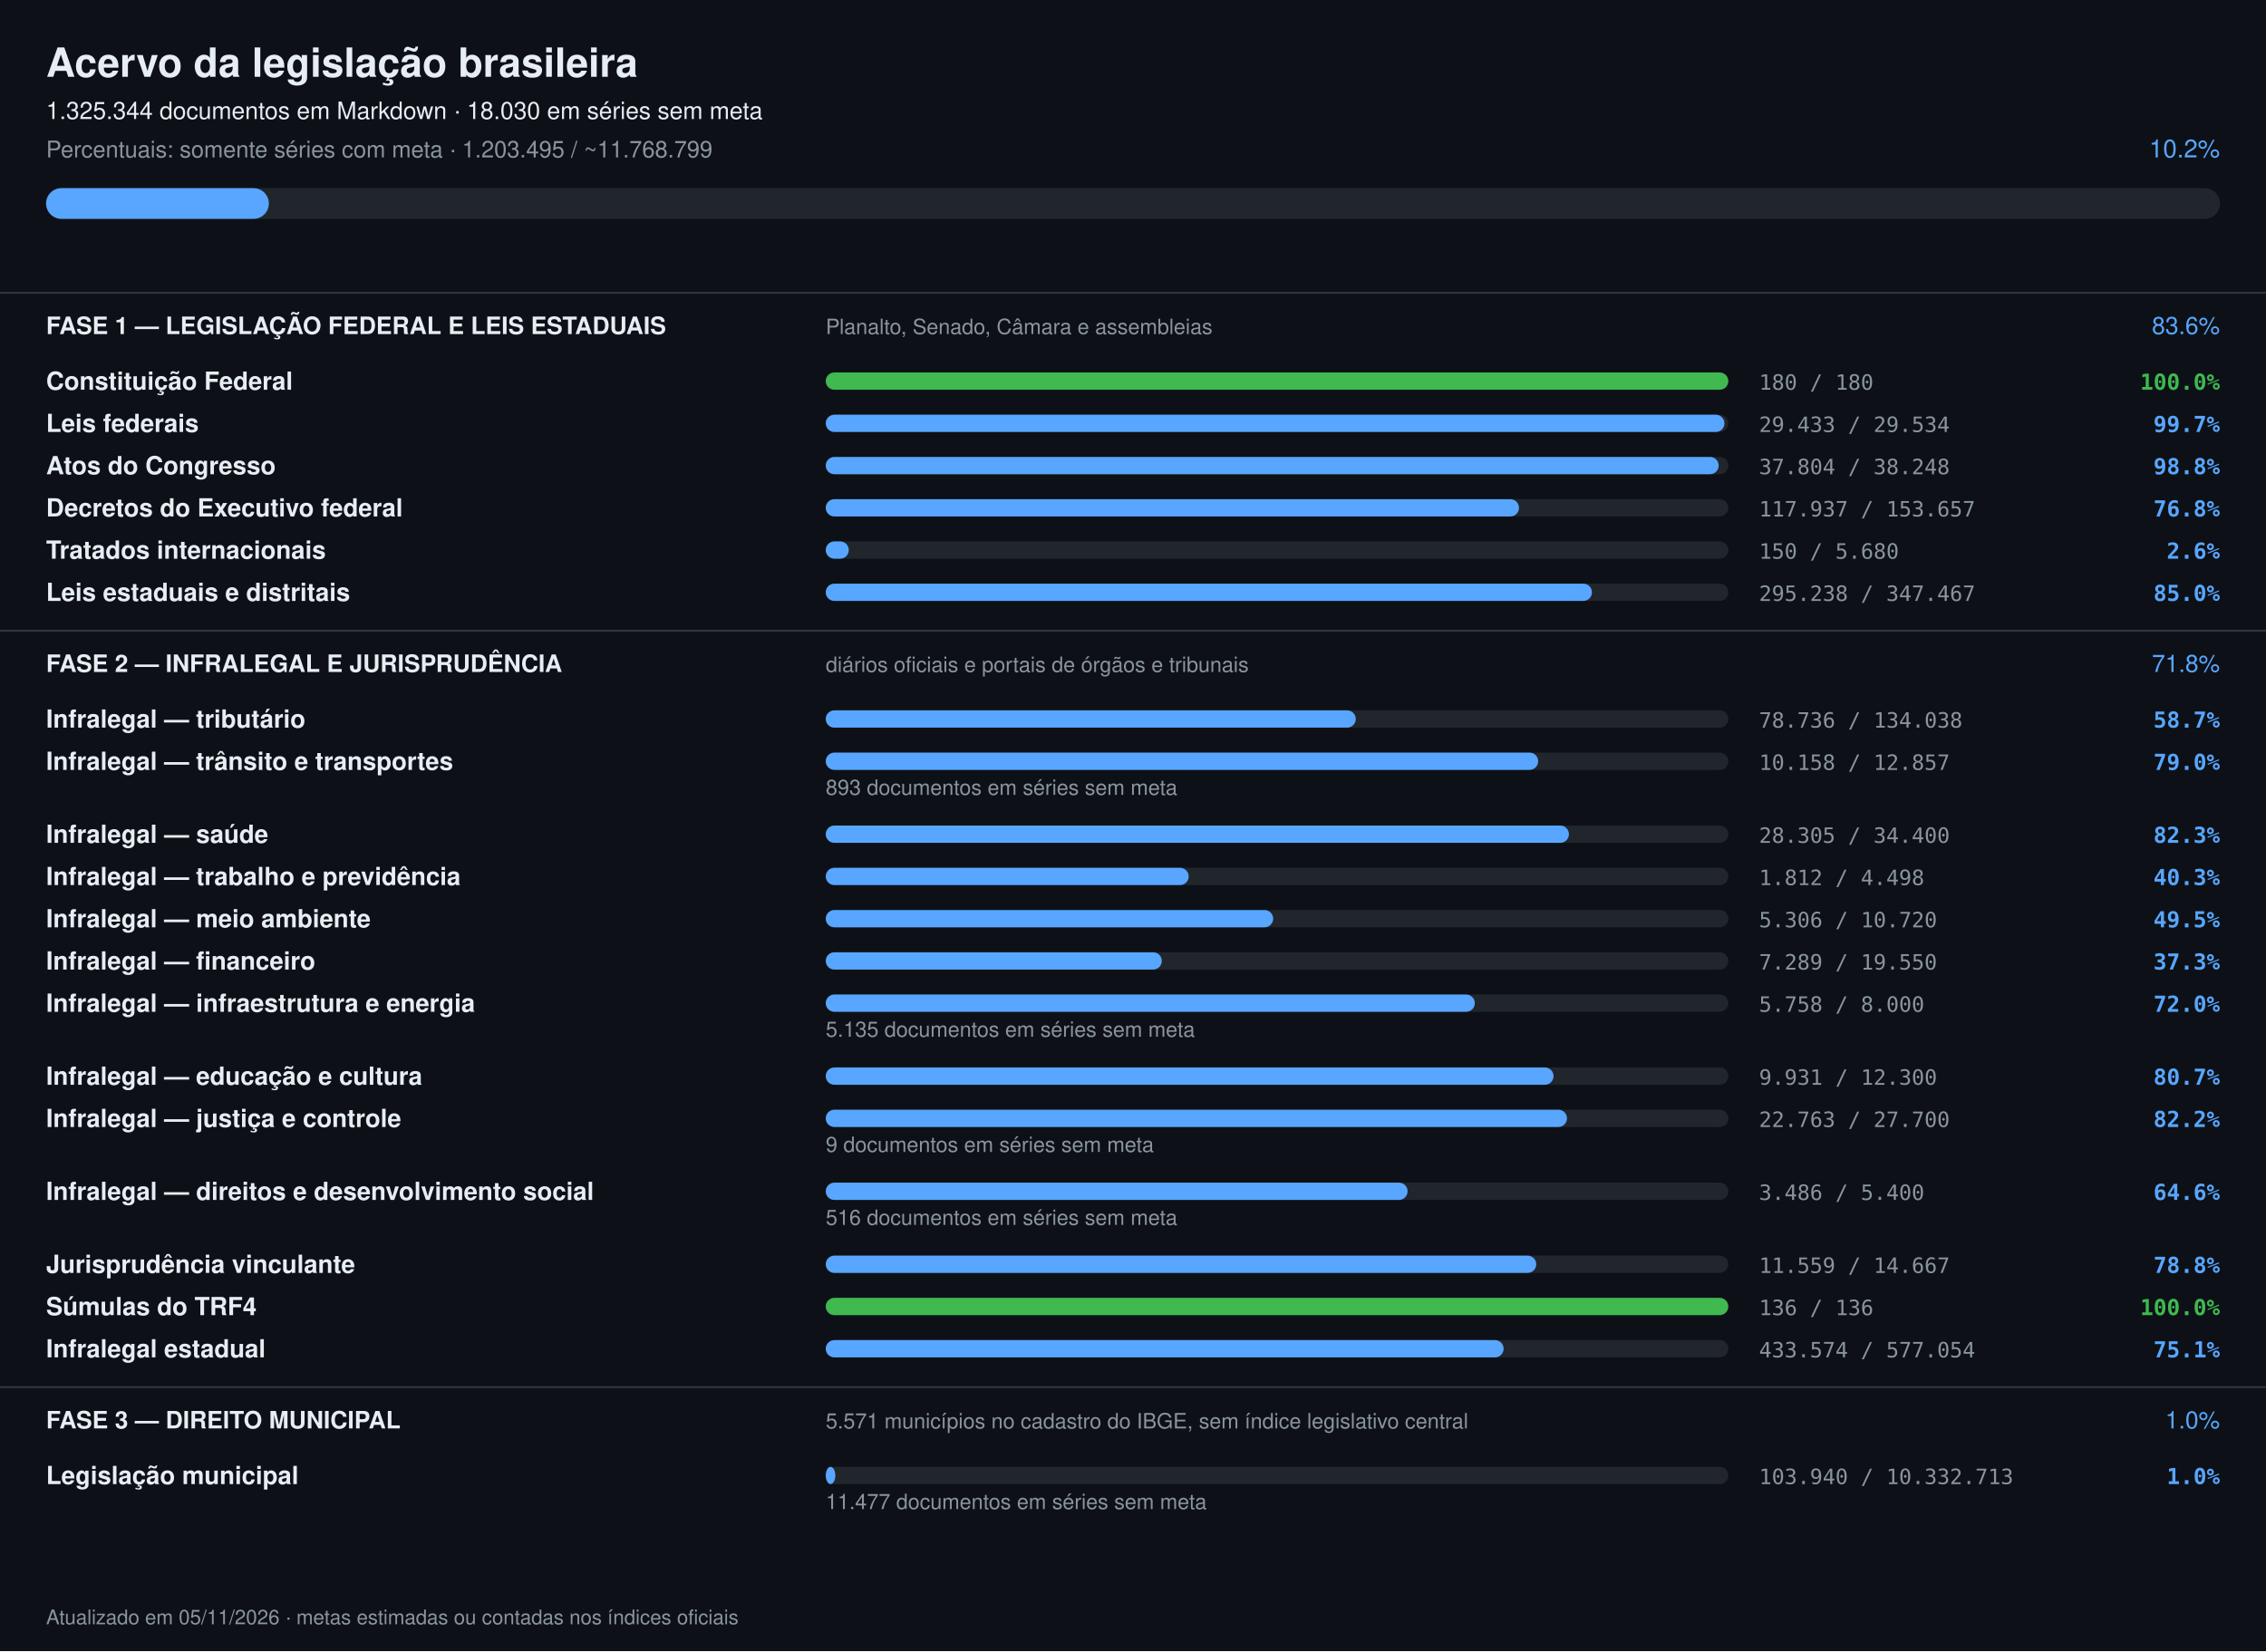
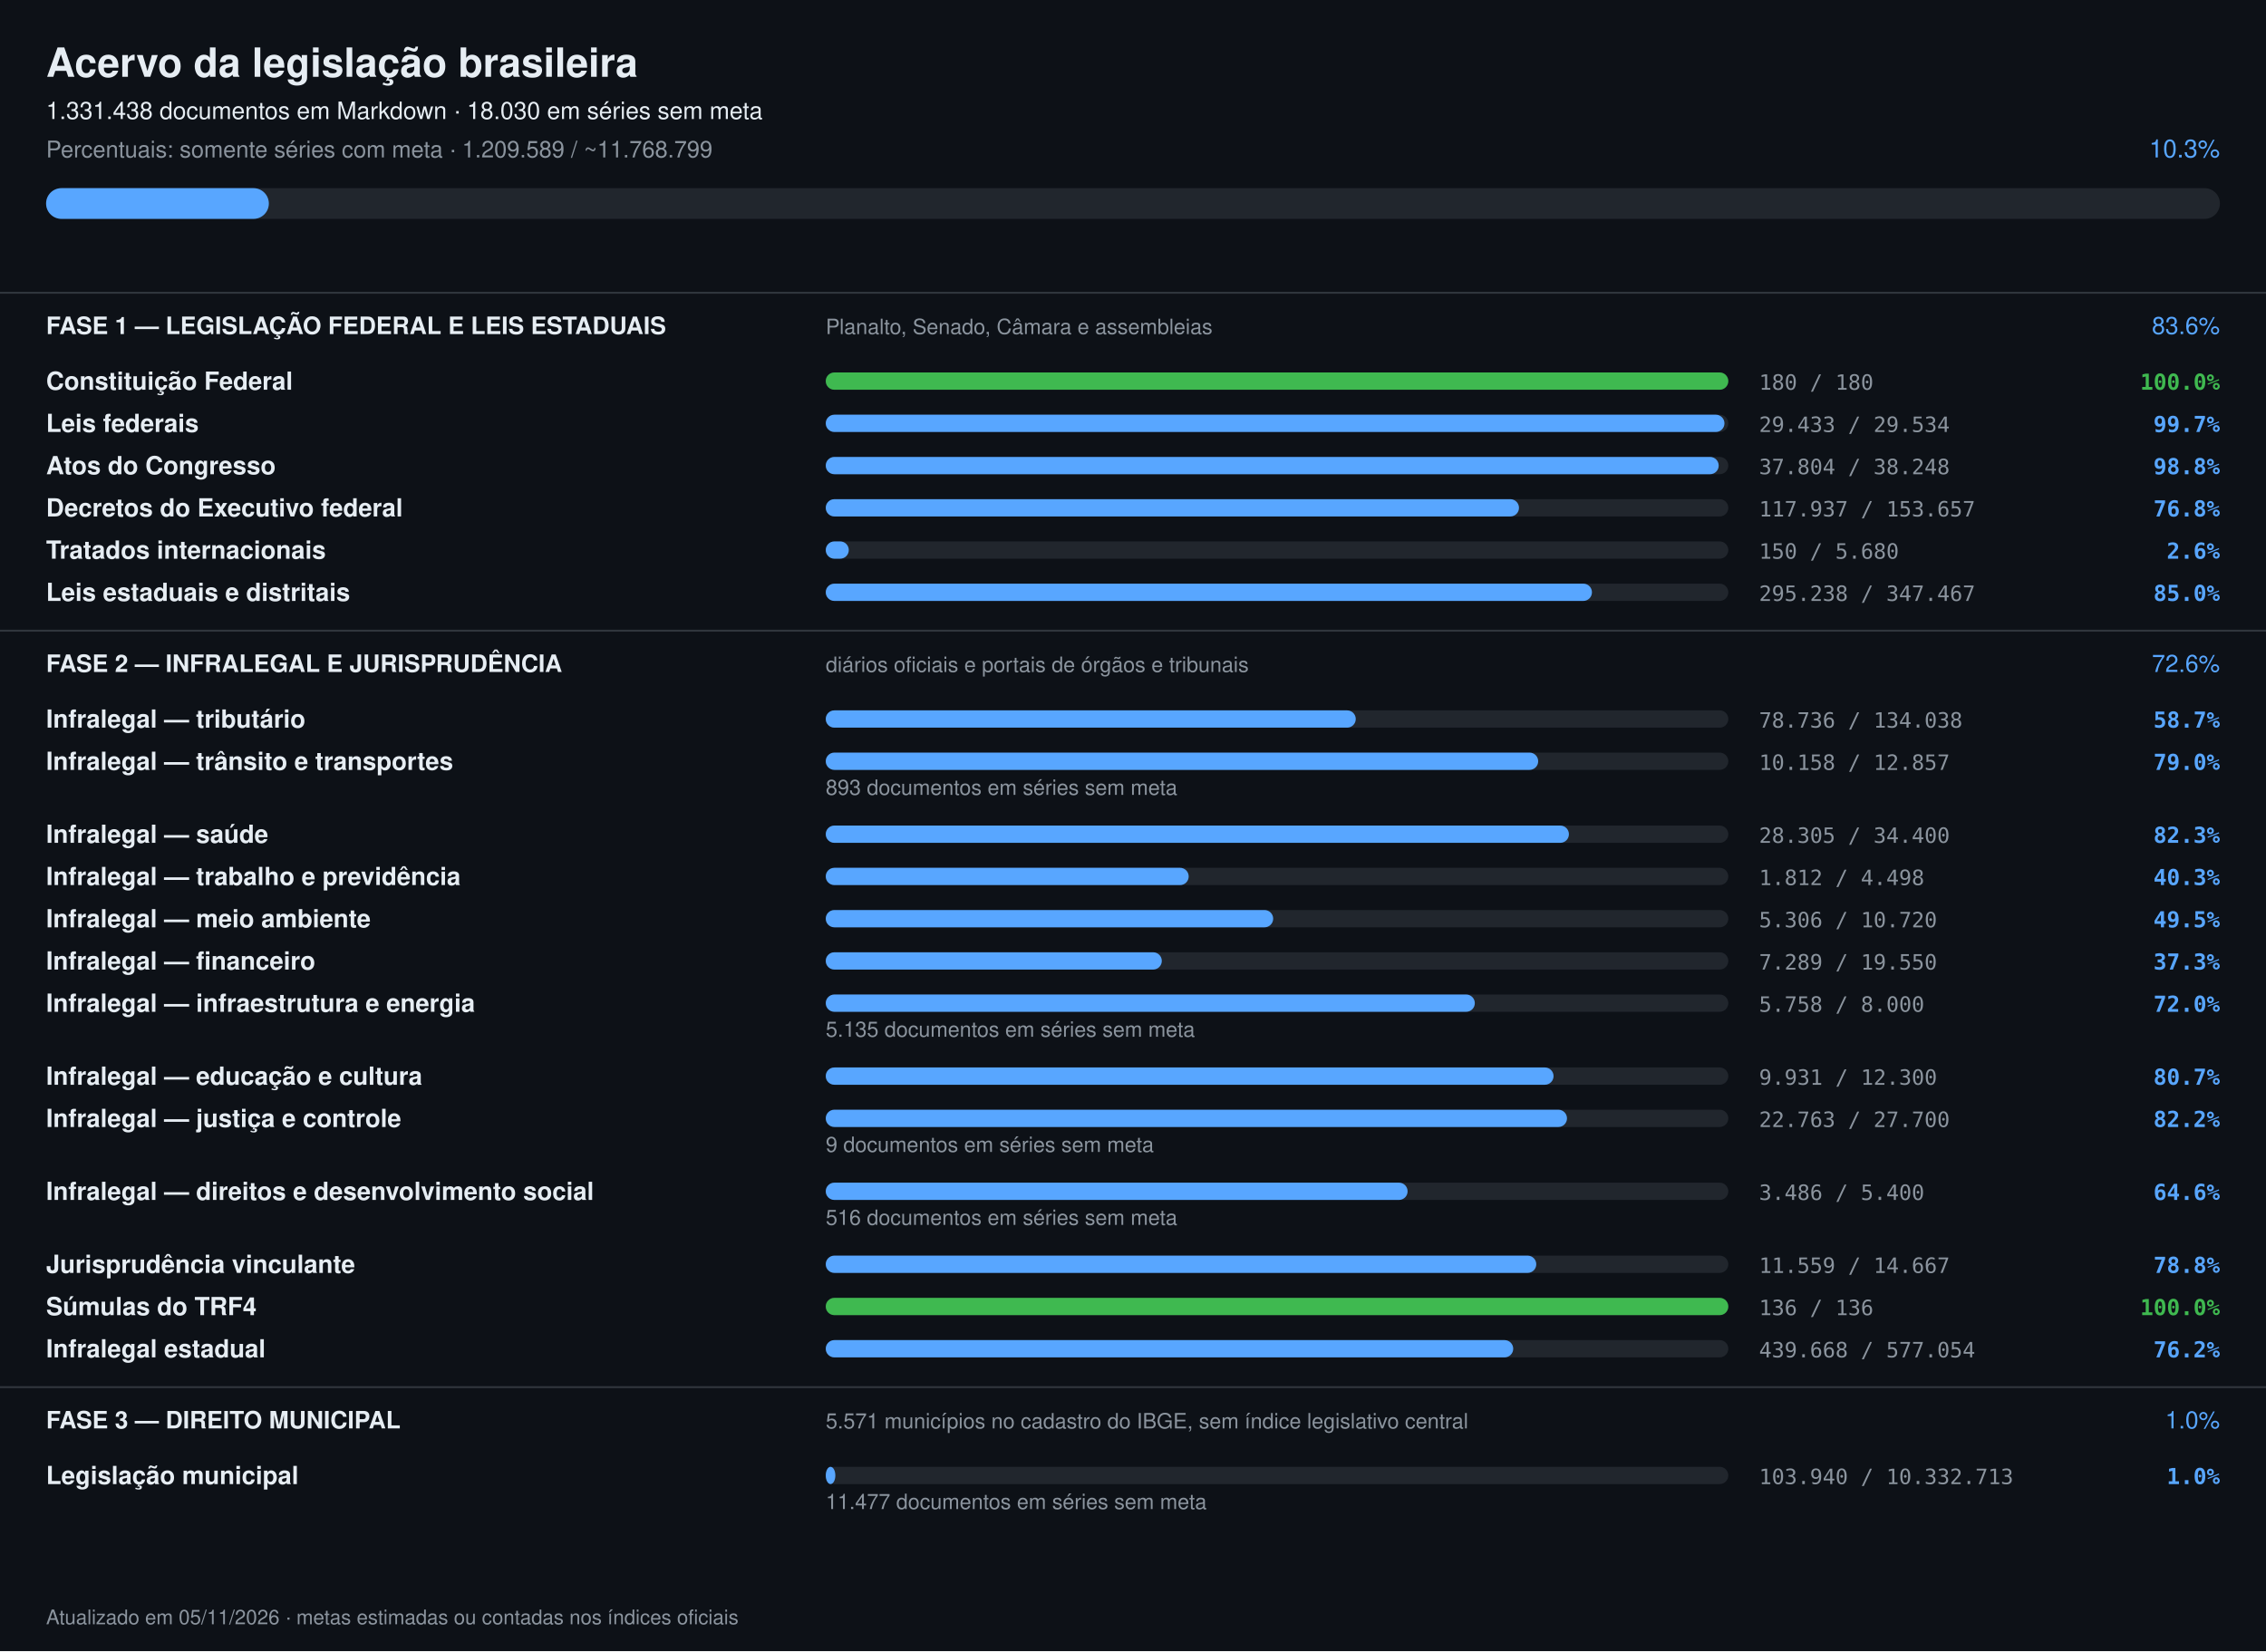
<svg xmlns="http://www.w3.org/2000/svg" width="1180" height="860" viewBox="0 0 1180 860" font-family="-apple-system,Segoe UI,Helvetica,Arial,sans-serif">
  <rect width="1180" height="860" fill="#0d1117" />
  <text x="24" y="40" font-size="21" font-weight="700" fill="#e6edf3">Acervo da legislação brasileira</text>
-   <text x="24" y="62" font-size="12.5" fill="#e6edf3">1.325.344 documentos em Markdown · 18.030 em séries sem meta</text>
-   <text x="24" y="82" font-size="12" fill="#8b949e">Percentuais: somente séries com meta · 1.203.495 / ~11.768.799</text>
-   <text x="1156" y="82" font-size="13" text-anchor="end" fill="#58a6ff">10.2%</text>
+   <text x="24" y="62" font-size="12.5" fill="#e6edf3">1.331.438 documentos em Markdown · 18.030 em séries sem meta</text>
+   <text x="24" y="82" font-size="12" fill="#8b949e">Percentuais: somente séries com meta · 1.209.589 / ~11.768.799</text>
+   <text x="1156" y="82" font-size="13" text-anchor="end" fill="#58a6ff">10.3%</text>
  <rect x="24" y="98" width="1132" height="16" rx="8" fill="#21262d" />
  <rect x="24" y="98" width="116" height="16" rx="8" fill="#58a6ff" />
  <rect x="0" y="152" width="1180" height="1" fill="#30363d" />
  <text x="24" y="174" font-size="12.5" font-weight="700" fill="#e6edf3">FASE 1 — LEGISLAÇÃO FEDERAL E LEIS ESTADUAIS</text>
  <text x="430" y="174" font-size="11" fill="#8b949e">Planalto, Senado, Câmara e assembleias</text>
  <text x="1156" y="174" font-size="12.5" text-anchor="end" fill="#58a6ff">83.6%</text>
  <text x="24" y="203" font-size="13" font-weight="600" fill="#e6edf3">Constituição Federal</text>
  <rect x="430" y="194" width="470" height="9" rx="4.5" fill="#21262d" />
  <rect x="430" y="194" width="470" height="9" rx="4.5" fill="#3fb950" />
  <text x="916" y="203" font-size="11" fill="#8b949e" font-family="ui-monospace,monospace">180 / 180</text>
  <text x="1156" y="203" font-size="11.5" text-anchor="end" font-weight="600" fill="#3fb950" font-family="ui-monospace,monospace">100.0%</text>
  <text x="24" y="225" font-size="13" font-weight="600" fill="#e6edf3">Leis federais</text>
  <rect x="430" y="216" width="470" height="9" rx="4.5" fill="#21262d" />
  <rect x="430" y="216" width="468" height="9" rx="4.5" fill="#58a6ff" />
  <text x="916" y="225" font-size="11" fill="#8b949e" font-family="ui-monospace,monospace">29.433 / 29.534</text>
  <text x="1156" y="225" font-size="11.5" text-anchor="end" font-weight="600" fill="#58a6ff" font-family="ui-monospace,monospace">99.7%</text>
  <text x="24" y="247" font-size="13" font-weight="600" fill="#e6edf3">Atos do Congresso</text>
  <rect x="430" y="238" width="470" height="9" rx="4.5" fill="#21262d" />
  <rect x="430" y="238" width="465" height="9" rx="4.5" fill="#58a6ff" />
  <text x="916" y="247" font-size="11" fill="#8b949e" font-family="ui-monospace,monospace">37.804 / 38.248</text>
  <text x="1156" y="247" font-size="11.5" text-anchor="end" font-weight="600" fill="#58a6ff" font-family="ui-monospace,monospace">98.8%</text>
  <text x="24" y="269" font-size="13" font-weight="600" fill="#e6edf3">Decretos do Executivo federal</text>
  <rect x="430" y="260" width="470" height="9" rx="4.5" fill="#21262d" />
  <rect x="430" y="260" width="361" height="9" rx="4.5" fill="#58a6ff" />
  <text x="916" y="269" font-size="11" fill="#8b949e" font-family="ui-monospace,monospace">117.937 / 153.657</text>
  <text x="1156" y="269" font-size="11.5" text-anchor="end" font-weight="600" fill="#58a6ff" font-family="ui-monospace,monospace">76.8%</text>
  <text x="24" y="291" font-size="13" font-weight="600" fill="#e6edf3">Tratados internacionais</text>
  <rect x="430" y="282" width="470" height="9" rx="4.5" fill="#21262d" />
  <rect x="430" y="282" width="12" height="9" rx="4.5" fill="#58a6ff" />
  <text x="916" y="291" font-size="11" fill="#8b949e" font-family="ui-monospace,monospace">150 / 5.680</text>
  <text x="1156" y="291" font-size="11.5" text-anchor="end" font-weight="600" fill="#58a6ff" font-family="ui-monospace,monospace">2.6%</text>
  <text x="24" y="313" font-size="13" font-weight="600" fill="#e6edf3">Leis estaduais e distritais</text>
  <rect x="430" y="304" width="470" height="9" rx="4.5" fill="#21262d" />
  <rect x="430" y="304" width="399" height="9" rx="4.5" fill="#58a6ff" />
  <text x="916" y="313" font-size="11" fill="#8b949e" font-family="ui-monospace,monospace">295.238 / 347.467</text>
  <text x="1156" y="313" font-size="11.5" text-anchor="end" font-weight="600" fill="#58a6ff" font-family="ui-monospace,monospace">85.0%</text>
  <rect x="0" y="328" width="1180" height="1" fill="#30363d" />
  <text x="24" y="350" font-size="12.5" font-weight="700" fill="#e6edf3">FASE 2 — INFRALEGAL E JURISPRUDÊNCIA</text>
  <text x="430" y="350" font-size="11" fill="#8b949e">diários oficiais e portais de órgãos e tribunais</text>
-   <text x="1156" y="350" font-size="12.5" text-anchor="end" fill="#58a6ff">71.8%</text>
+   <text x="1156" y="350" font-size="12.5" text-anchor="end" fill="#58a6ff">72.6%</text>
  <text x="24" y="379" font-size="13" font-weight="600" fill="#e6edf3">Infralegal — tributário</text>
  <rect x="430" y="370" width="470" height="9" rx="4.5" fill="#21262d" />
  <rect x="430" y="370" width="276" height="9" rx="4.5" fill="#58a6ff" />
  <text x="916" y="379" font-size="11" fill="#8b949e" font-family="ui-monospace,monospace">78.736 / 134.038</text>
  <text x="1156" y="379" font-size="11.5" text-anchor="end" font-weight="600" fill="#58a6ff" font-family="ui-monospace,monospace">58.7%</text>
  <text x="24" y="401" font-size="13" font-weight="600" fill="#e6edf3">Infralegal — trânsito e transportes</text>
  <rect x="430" y="392" width="470" height="9" rx="4.5" fill="#21262d" />
  <rect x="430" y="392" width="371" height="9" rx="4.5" fill="#58a6ff" />
  <text x="916" y="401" font-size="11" fill="#8b949e" font-family="ui-monospace,monospace">10.158 / 12.857</text>
  <text x="1156" y="401" font-size="11.5" text-anchor="end" font-weight="600" fill="#58a6ff" font-family="ui-monospace,monospace">79.0%</text>
  <text x="430" y="414" font-size="11" fill="#8b949e">893 documentos em séries sem meta</text>
  <text x="24" y="439" font-size="13" font-weight="600" fill="#e6edf3">Infralegal — saúde</text>
  <rect x="430" y="430" width="470" height="9" rx="4.5" fill="#21262d" />
  <rect x="430" y="430" width="387" height="9" rx="4.5" fill="#58a6ff" />
  <text x="916" y="439" font-size="11" fill="#8b949e" font-family="ui-monospace,monospace">28.305 / 34.400</text>
  <text x="1156" y="439" font-size="11.5" text-anchor="end" font-weight="600" fill="#58a6ff" font-family="ui-monospace,monospace">82.3%</text>
  <text x="24" y="461" font-size="13" font-weight="600" fill="#e6edf3">Infralegal — trabalho e previdência</text>
  <rect x="430" y="452" width="470" height="9" rx="4.5" fill="#21262d" />
  <rect x="430" y="452" width="189" height="9" rx="4.5" fill="#58a6ff" />
  <text x="916" y="461" font-size="11" fill="#8b949e" font-family="ui-monospace,monospace">1.812 / 4.498</text>
  <text x="1156" y="461" font-size="11.5" text-anchor="end" font-weight="600" fill="#58a6ff" font-family="ui-monospace,monospace">40.3%</text>
  <text x="24" y="483" font-size="13" font-weight="600" fill="#e6edf3">Infralegal — meio ambiente</text>
  <rect x="430" y="474" width="470" height="9" rx="4.5" fill="#21262d" />
  <rect x="430" y="474" width="233" height="9" rx="4.5" fill="#58a6ff" />
  <text x="916" y="483" font-size="11" fill="#8b949e" font-family="ui-monospace,monospace">5.306 / 10.720</text>
  <text x="1156" y="483" font-size="11.5" text-anchor="end" font-weight="600" fill="#58a6ff" font-family="ui-monospace,monospace">49.5%</text>
  <text x="24" y="505" font-size="13" font-weight="600" fill="#e6edf3">Infralegal — financeiro</text>
  <rect x="430" y="496" width="470" height="9" rx="4.5" fill="#21262d" />
  <rect x="430" y="496" width="175" height="9" rx="4.5" fill="#58a6ff" />
  <text x="916" y="505" font-size="11" fill="#8b949e" font-family="ui-monospace,monospace">7.289 / 19.550</text>
  <text x="1156" y="505" font-size="11.5" text-anchor="end" font-weight="600" fill="#58a6ff" font-family="ui-monospace,monospace">37.3%</text>
  <text x="24" y="527" font-size="13" font-weight="600" fill="#e6edf3">Infralegal — infraestrutura e energia</text>
  <rect x="430" y="518" width="470" height="9" rx="4.5" fill="#21262d" />
  <rect x="430" y="518" width="338" height="9" rx="4.5" fill="#58a6ff" />
  <text x="916" y="527" font-size="11" fill="#8b949e" font-family="ui-monospace,monospace">5.758 / 8.000</text>
  <text x="1156" y="527" font-size="11.5" text-anchor="end" font-weight="600" fill="#58a6ff" font-family="ui-monospace,monospace">72.0%</text>
  <text x="430" y="540" font-size="11" fill="#8b949e">5.135 documentos em séries sem meta</text>
  <text x="24" y="565" font-size="13" font-weight="600" fill="#e6edf3">Infralegal — educação e cultura</text>
  <rect x="430" y="556" width="470" height="9" rx="4.5" fill="#21262d" />
  <rect x="430" y="556" width="379" height="9" rx="4.5" fill="#58a6ff" />
  <text x="916" y="565" font-size="11" fill="#8b949e" font-family="ui-monospace,monospace">9.931 / 12.300</text>
  <text x="1156" y="565" font-size="11.5" text-anchor="end" font-weight="600" fill="#58a6ff" font-family="ui-monospace,monospace">80.7%</text>
  <text x="24" y="587" font-size="13" font-weight="600" fill="#e6edf3">Infralegal — justiça e controle</text>
  <rect x="430" y="578" width="470" height="9" rx="4.5" fill="#21262d" />
  <rect x="430" y="578" width="386" height="9" rx="4.5" fill="#58a6ff" />
  <text x="916" y="587" font-size="11" fill="#8b949e" font-family="ui-monospace,monospace">22.763 / 27.700</text>
  <text x="1156" y="587" font-size="11.5" text-anchor="end" font-weight="600" fill="#58a6ff" font-family="ui-monospace,monospace">82.2%</text>
  <text x="430" y="600" font-size="11" fill="#8b949e">9 documentos em séries sem meta</text>
  <text x="24" y="625" font-size="13" font-weight="600" fill="#e6edf3">Infralegal — direitos e desenvolvimento social</text>
  <rect x="430" y="616" width="470" height="9" rx="4.5" fill="#21262d" />
  <rect x="430" y="616" width="303" height="9" rx="4.5" fill="#58a6ff" />
  <text x="916" y="625" font-size="11" fill="#8b949e" font-family="ui-monospace,monospace">3.486 / 5.400</text>
  <text x="1156" y="625" font-size="11.5" text-anchor="end" font-weight="600" fill="#58a6ff" font-family="ui-monospace,monospace">64.6%</text>
  <text x="430" y="638" font-size="11" fill="#8b949e">516 documentos em séries sem meta</text>
  <text x="24" y="663" font-size="13" font-weight="600" fill="#e6edf3">Jurisprudência vinculante</text>
  <rect x="430" y="654" width="470" height="9" rx="4.5" fill="#21262d" />
  <rect x="430" y="654" width="370" height="9" rx="4.5" fill="#58a6ff" />
  <text x="916" y="663" font-size="11" fill="#8b949e" font-family="ui-monospace,monospace">11.559 / 14.667</text>
  <text x="1156" y="663" font-size="11.5" text-anchor="end" font-weight="600" fill="#58a6ff" font-family="ui-monospace,monospace">78.8%</text>
  <text x="24" y="685" font-size="13" font-weight="600" fill="#e6edf3">Súmulas do TRF4</text>
  <rect x="430" y="676" width="470" height="9" rx="4.5" fill="#21262d" />
  <rect x="430" y="676" width="470" height="9" rx="4.5" fill="#3fb950" />
  <text x="916" y="685" font-size="11" fill="#8b949e" font-family="ui-monospace,monospace">136 / 136</text>
  <text x="1156" y="685" font-size="11.5" text-anchor="end" font-weight="600" fill="#3fb950" font-family="ui-monospace,monospace">100.0%</text>
  <text x="24" y="707" font-size="13" font-weight="600" fill="#e6edf3">Infralegal estadual</text>
  <rect x="430" y="698" width="470" height="9" rx="4.5" fill="#21262d" />
-   <rect x="430" y="698" width="353" height="9" rx="4.5" fill="#58a6ff" />
-   <text x="916" y="707" font-size="11" fill="#8b949e" font-family="ui-monospace,monospace">433.574 / 577.054</text>
-   <text x="1156" y="707" font-size="11.5" text-anchor="end" font-weight="600" fill="#58a6ff" font-family="ui-monospace,monospace">75.1%</text>
+   <rect x="430" y="698" width="358" height="9" rx="4.5" fill="#58a6ff" />
+   <text x="916" y="707" font-size="11" fill="#8b949e" font-family="ui-monospace,monospace">439.668 / 577.054</text>
+   <text x="1156" y="707" font-size="11.5" text-anchor="end" font-weight="600" fill="#58a6ff" font-family="ui-monospace,monospace">76.2%</text>
  <rect x="0" y="722" width="1180" height="1" fill="#30363d" />
  <text x="24" y="744" font-size="12.5" font-weight="700" fill="#e6edf3">FASE 3 — DIREITO MUNICIPAL</text>
  <text x="430" y="744" font-size="11" fill="#8b949e">5.571 municípios no cadastro do IBGE, sem índice legislativo central</text>
  <text x="1156" y="744" font-size="12.5" text-anchor="end" fill="#58a6ff">1.0%</text>
  <text x="24" y="773" font-size="13" font-weight="600" fill="#e6edf3">Legislação municipal</text>
  <rect x="430" y="764" width="470" height="9" rx="4.5" fill="#21262d" />
  <rect x="430" y="764" width="5" height="9" rx="4.5" fill="#58a6ff" />
  <text x="916" y="773" font-size="11" fill="#8b949e" font-family="ui-monospace,monospace">103.940 / 10.332.713</text>
  <text x="1156" y="773" font-size="11.5" text-anchor="end" font-weight="600" fill="#58a6ff" font-family="ui-monospace,monospace">1.0%</text>
  <text x="430" y="786" font-size="11" fill="#8b949e">11.477 documentos em séries sem meta</text>
  <text x="24" y="846" font-size="10.5" fill="#8b949e">Atualizado em 05/11/2026 · metas estimadas ou contadas nos índices oficiais</text>
</svg>
